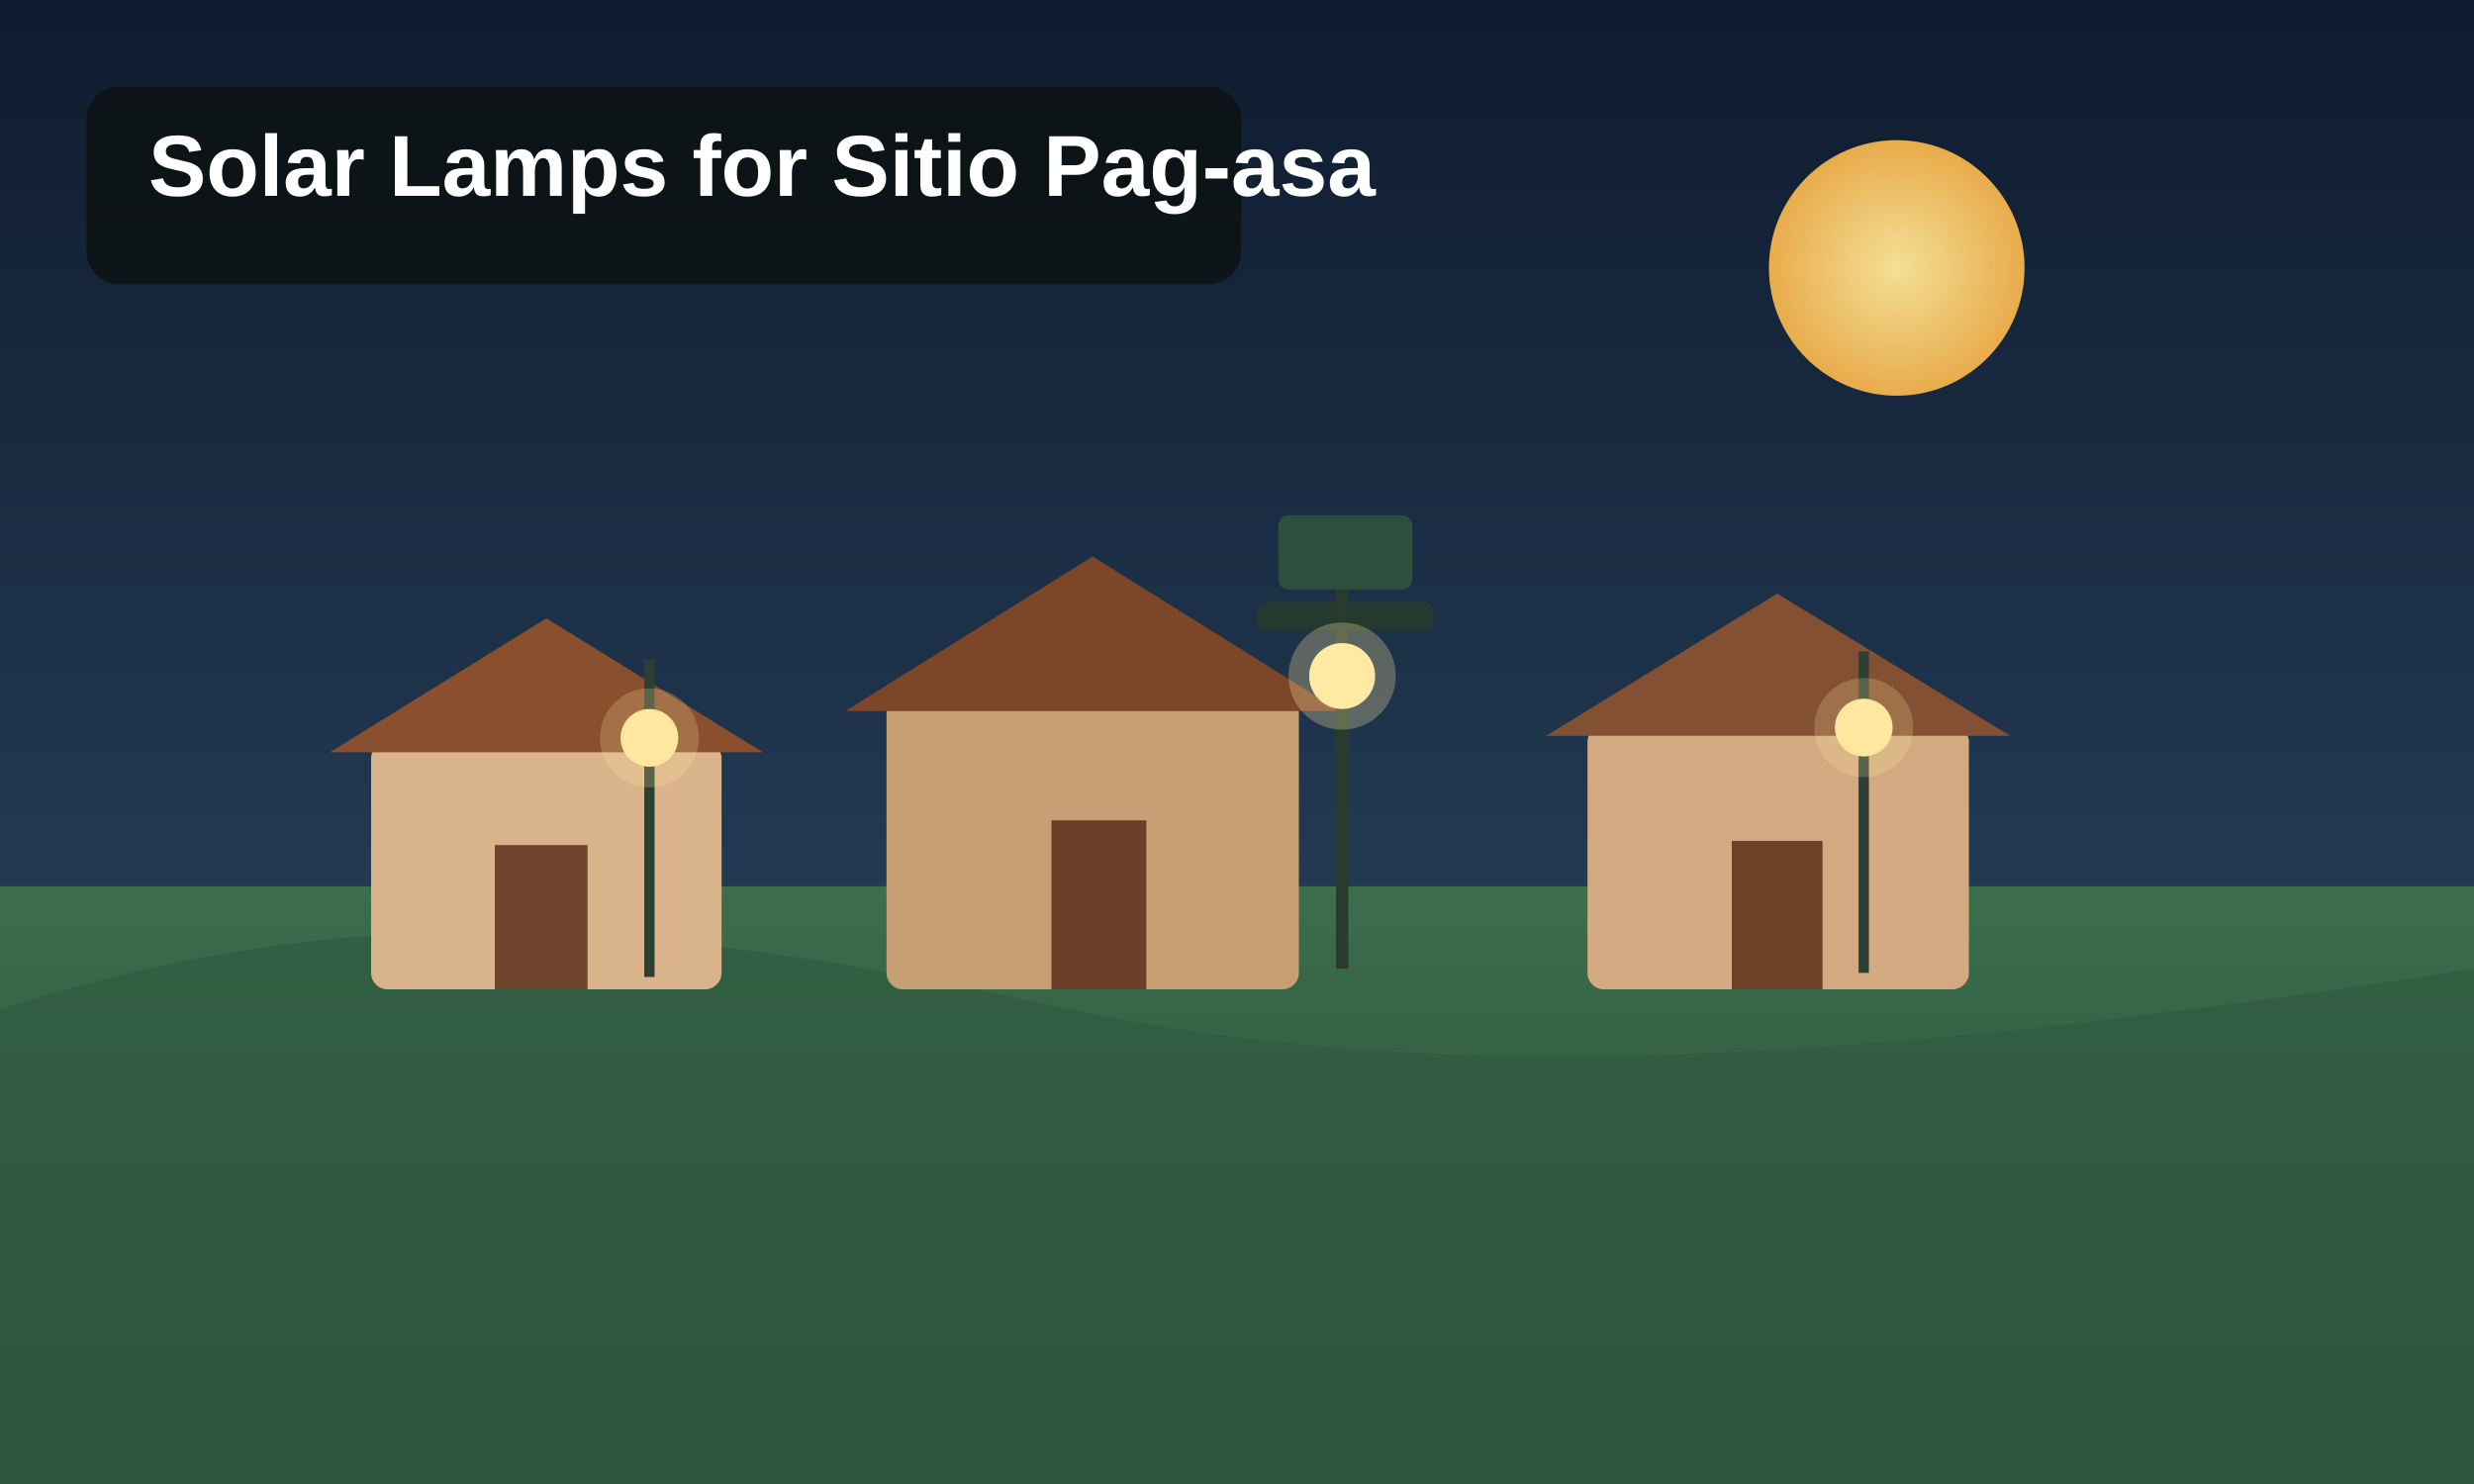
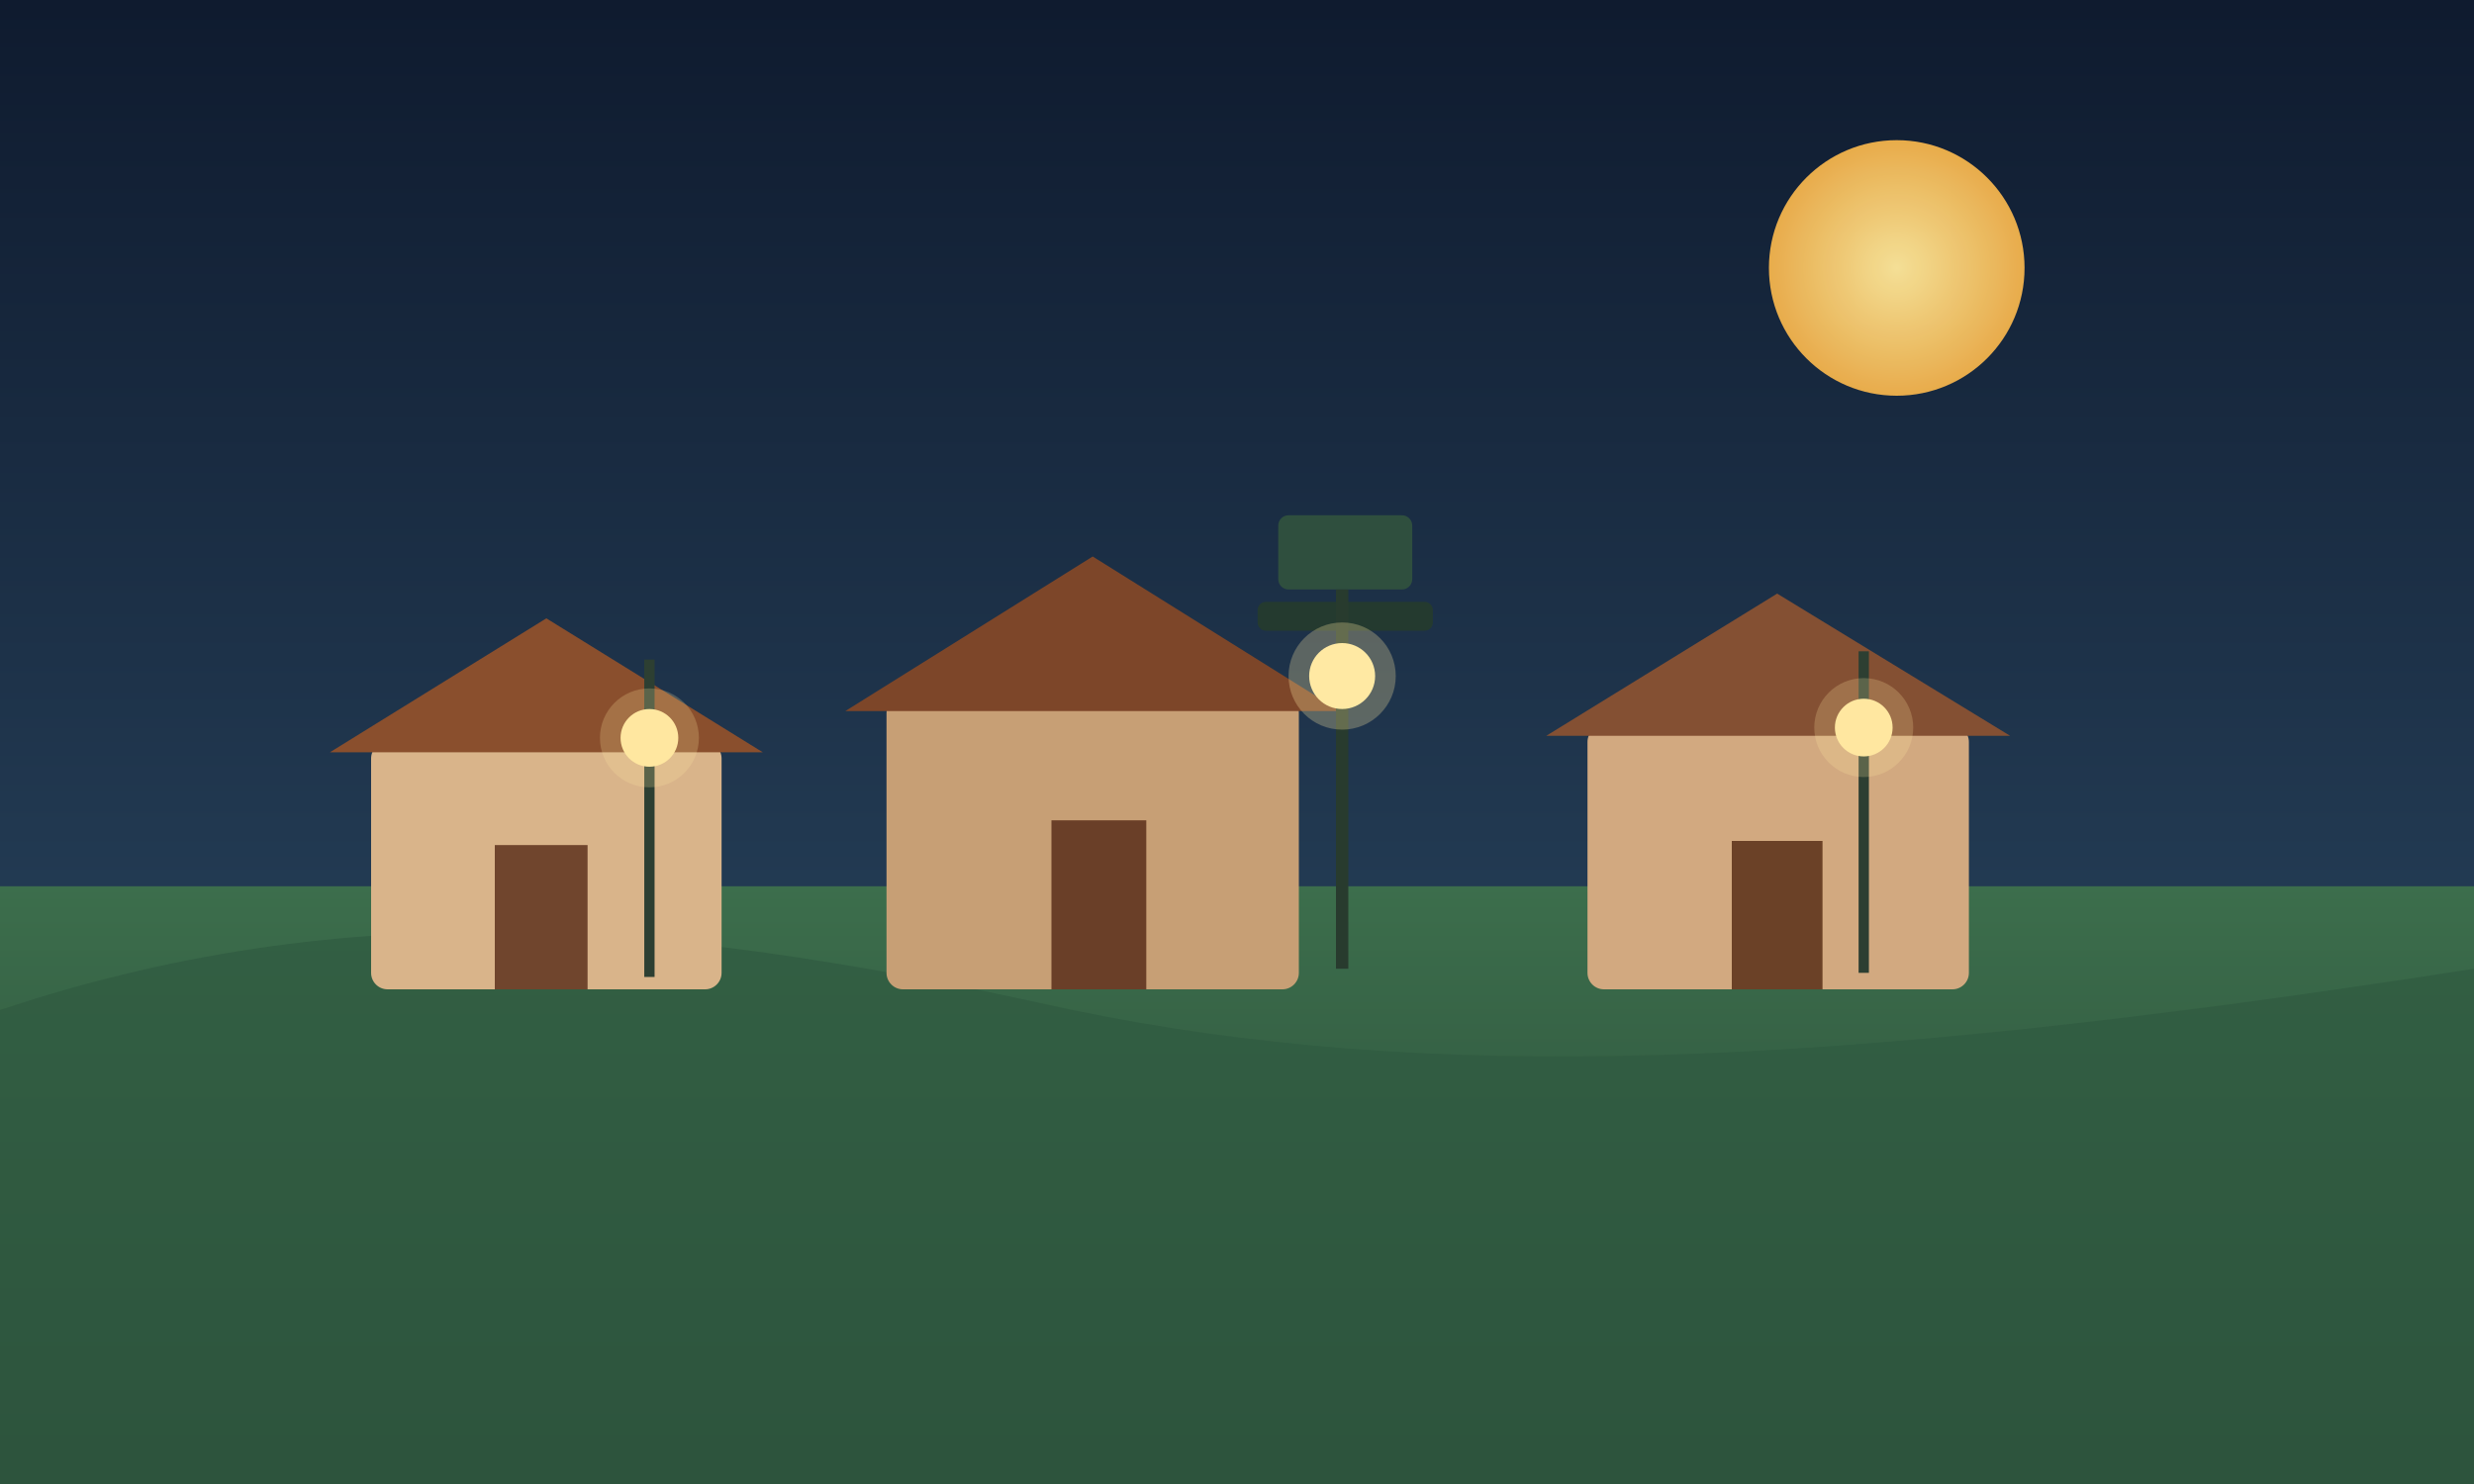
<svg xmlns="http://www.w3.org/2000/svg" width="1200" height="720" viewBox="0 0 1200 720" role="img" aria-labelledby="title desc">
  <defs>
    <linearGradient id="sky" x1="0" y1="0" x2="0" y2="1">
      <stop offset="0%" stop-color="#0f1b2f" />
      <stop offset="100%" stop-color="#2f4f6a" />
    </linearGradient>
    <linearGradient id="ground" x1="0" y1="0" x2="0" y2="1">
      <stop offset="0%" stop-color="#3c6e4c" />
      <stop offset="100%" stop-color="#274535" />
    </linearGradient>
    <radialGradient id="sun" cx="0.5" cy="0.5" r="0.5">
      <stop offset="0%" stop-color="#ffe89a" />
      <stop offset="100%" stop-color="#f2b24c" />
    </radialGradient>
  </defs>
  <rect width="1200" height="720" fill="url(#sky)" />
  <circle cx="920" cy="130" r="62" fill="url(#sun)" opacity="0.95" />
  <rect y="430" width="1200" height="290" fill="url(#ground)" />
  <path d="M0 490 C180 430, 340 450, 520 490 C690 525, 880 520, 1200 470 L1200 720 L0 720 Z" fill="#2f5a40" opacity="0.7" />
  <rect x="180" y="360" width="170" height="120" rx="8" fill="#d9b48a" />
  <polygon points="160,365 265,300 370,365" fill="#8a4f2d" />
  <rect x="240" y="410" width="45" height="70" fill="#70452d" />
  <rect x="430" y="338" width="200" height="142" rx="8" fill="#c79f75" />
  <polygon points="410,345 530,270 650,345" fill="#7d4629" />
  <rect x="510" y="398" width="46" height="82" fill="#6a3f28" />
  <rect x="770" y="352" width="185" height="128" rx="8" fill="#d2a980" />
  <polygon points="750,357 862,288 975,357" fill="#845033" />
  <rect x="840" y="408" width="44" height="72" fill="#6b4127" />
  <rect x="610" y="292" width="85" height="14" rx="4" fill="#243a2f" />
  <rect x="620" y="250" width="65" height="36" rx="5" fill="#2f4f3e" />
  <line x1="651" y1="286" x2="651" y2="470" stroke="#283b2e" stroke-width="6" />
  <circle cx="651" cy="328" r="16" fill="#ffe9a3" />
  <circle cx="651" cy="328" r="26" fill="#ffe9a3" opacity="0.28" />
  <line x1="315" y1="320" x2="315" y2="474" stroke="#2d3f32" stroke-width="5" />
  <circle cx="315" cy="358" r="14" fill="#ffe7a0" />
  <circle cx="315" cy="358" r="24" fill="#ffe7a0" opacity="0.22" />
  <line x1="904" y1="316" x2="904" y2="472" stroke="#2d3f32" stroke-width="5" />
  <circle cx="904" cy="353" r="14" fill="#ffe7a0" />
  <circle cx="904" cy="353" r="24" fill="#ffe7a0" opacity="0.22" />
-   <rect x="42" y="42" width="560" height="96" rx="16" fill="#0b0f0d" opacity="0.72" />
-   <text x="72" y="95" fill="#ffffff" font-family="Poppins, Arial, sans-serif" font-size="42" font-weight="700">Solar Lamps for Sitio Pag-asa</text>
</svg>
